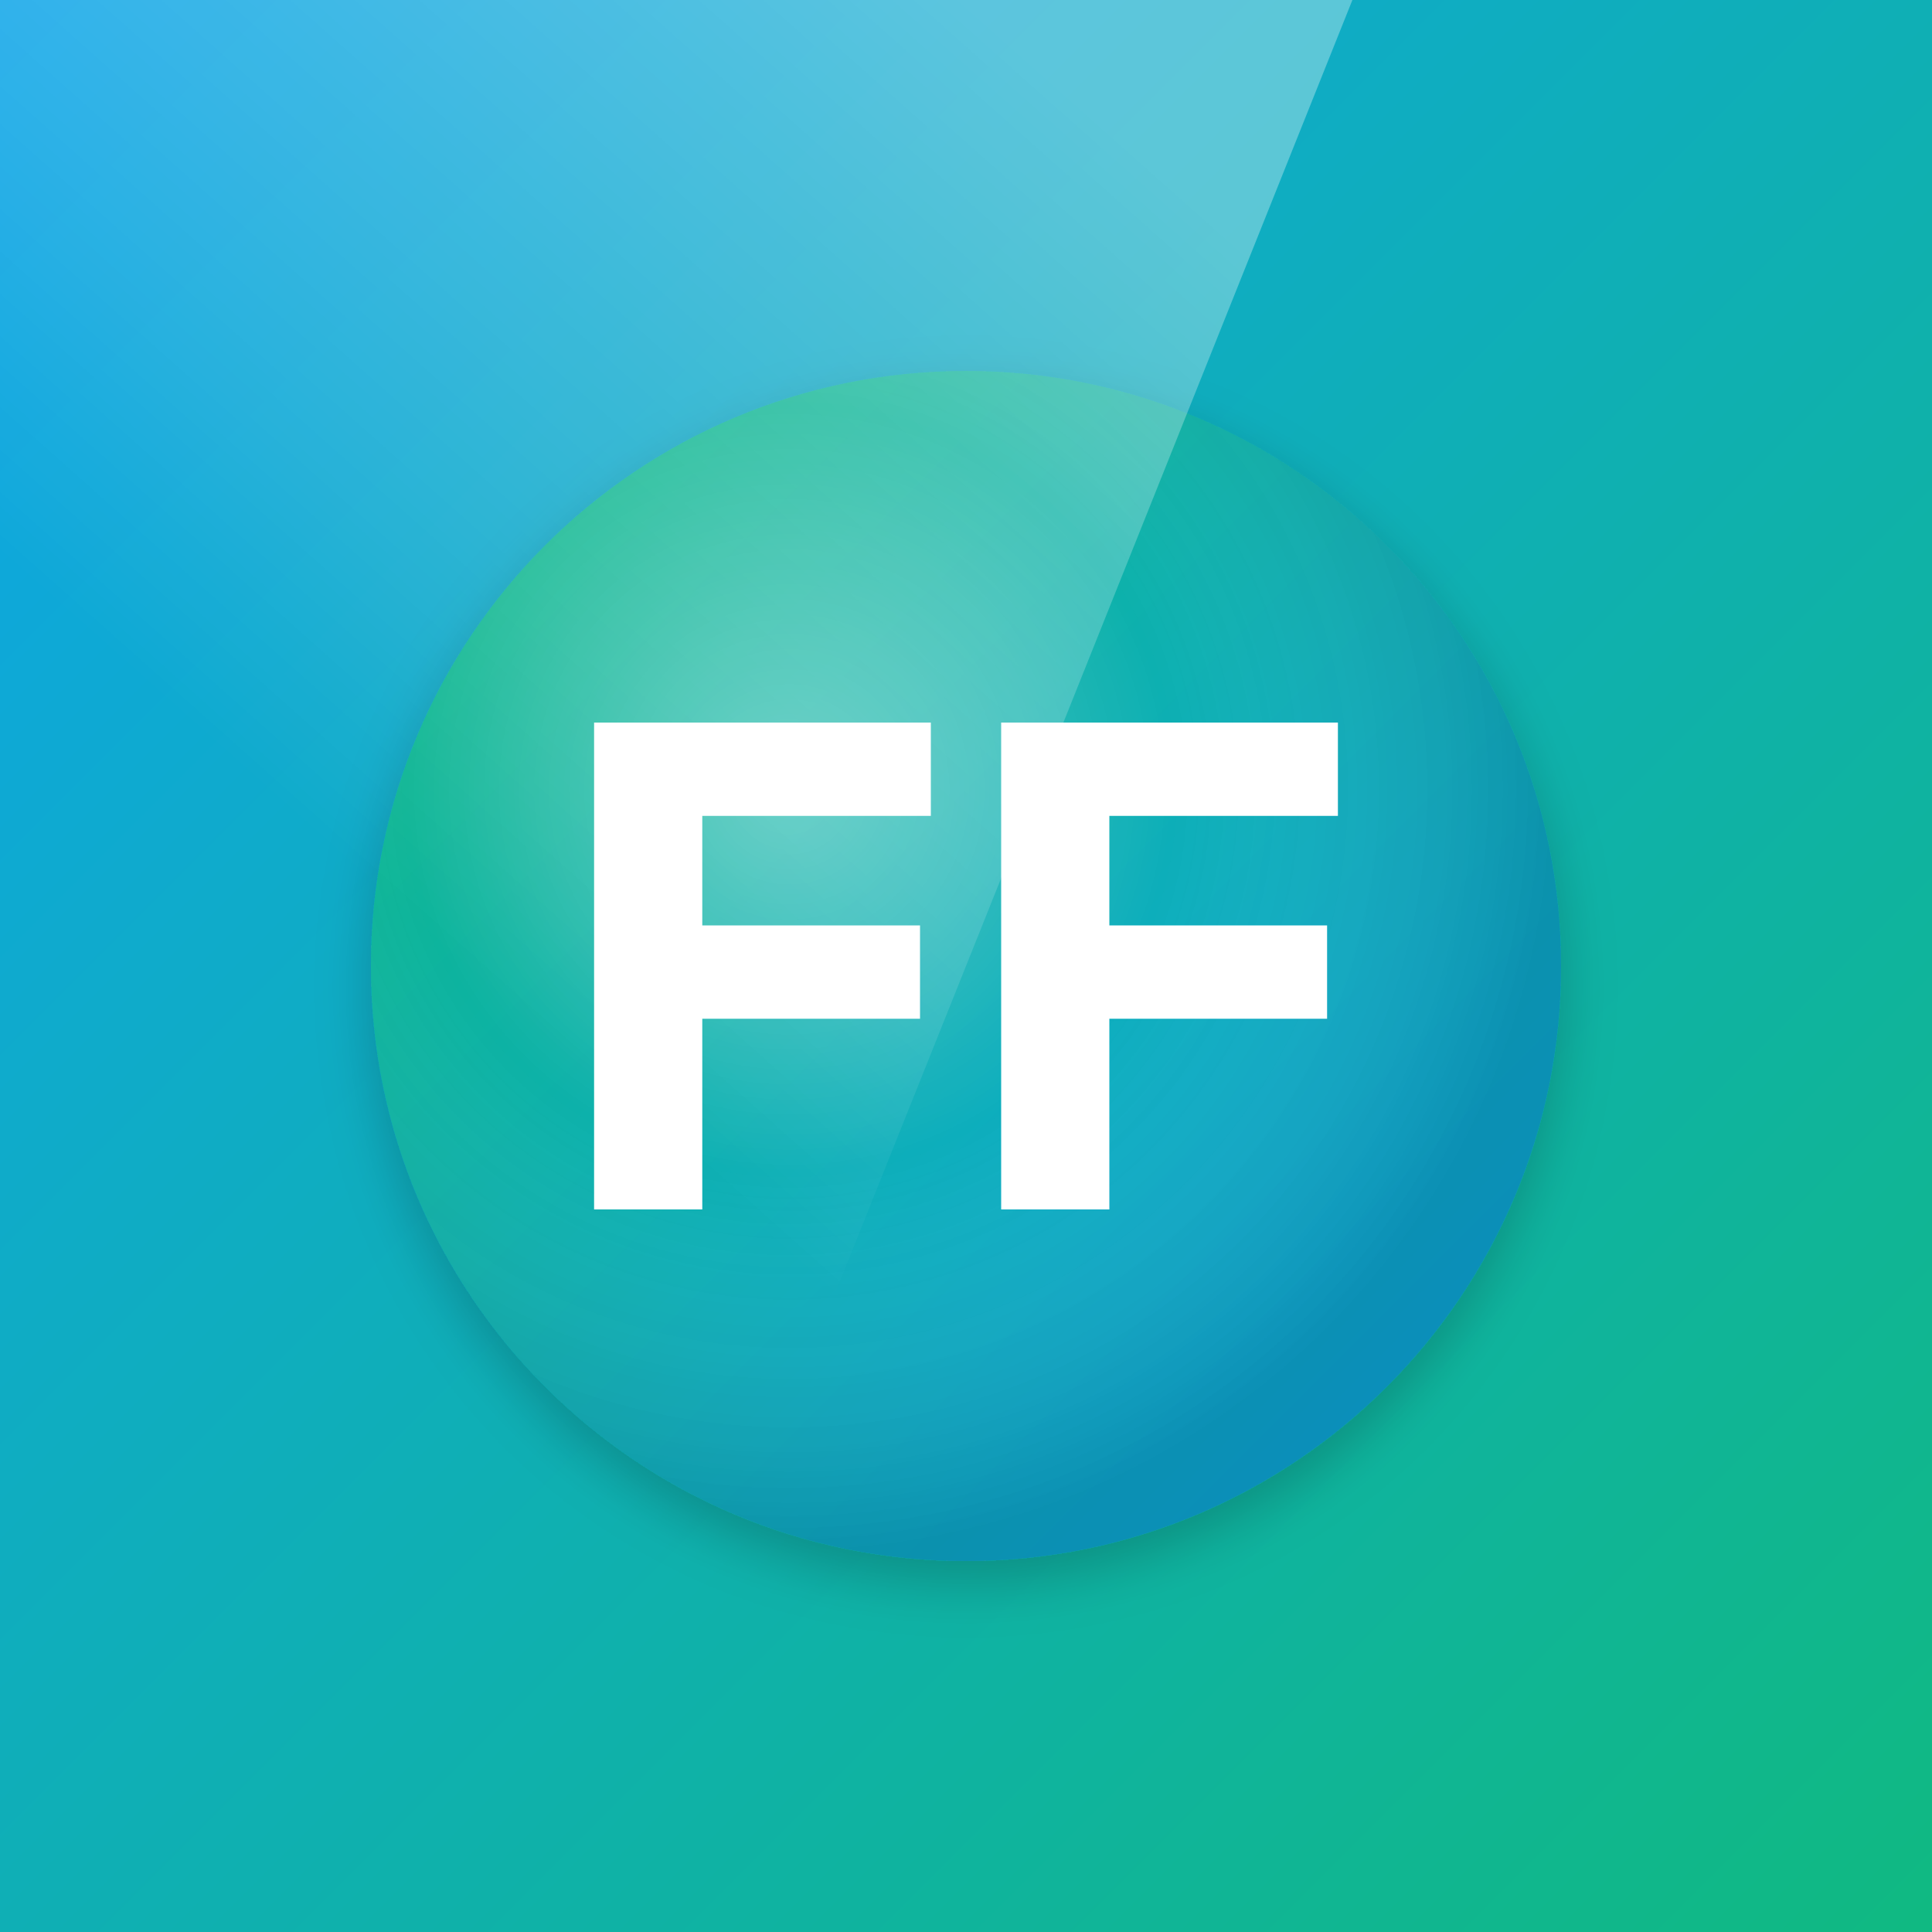
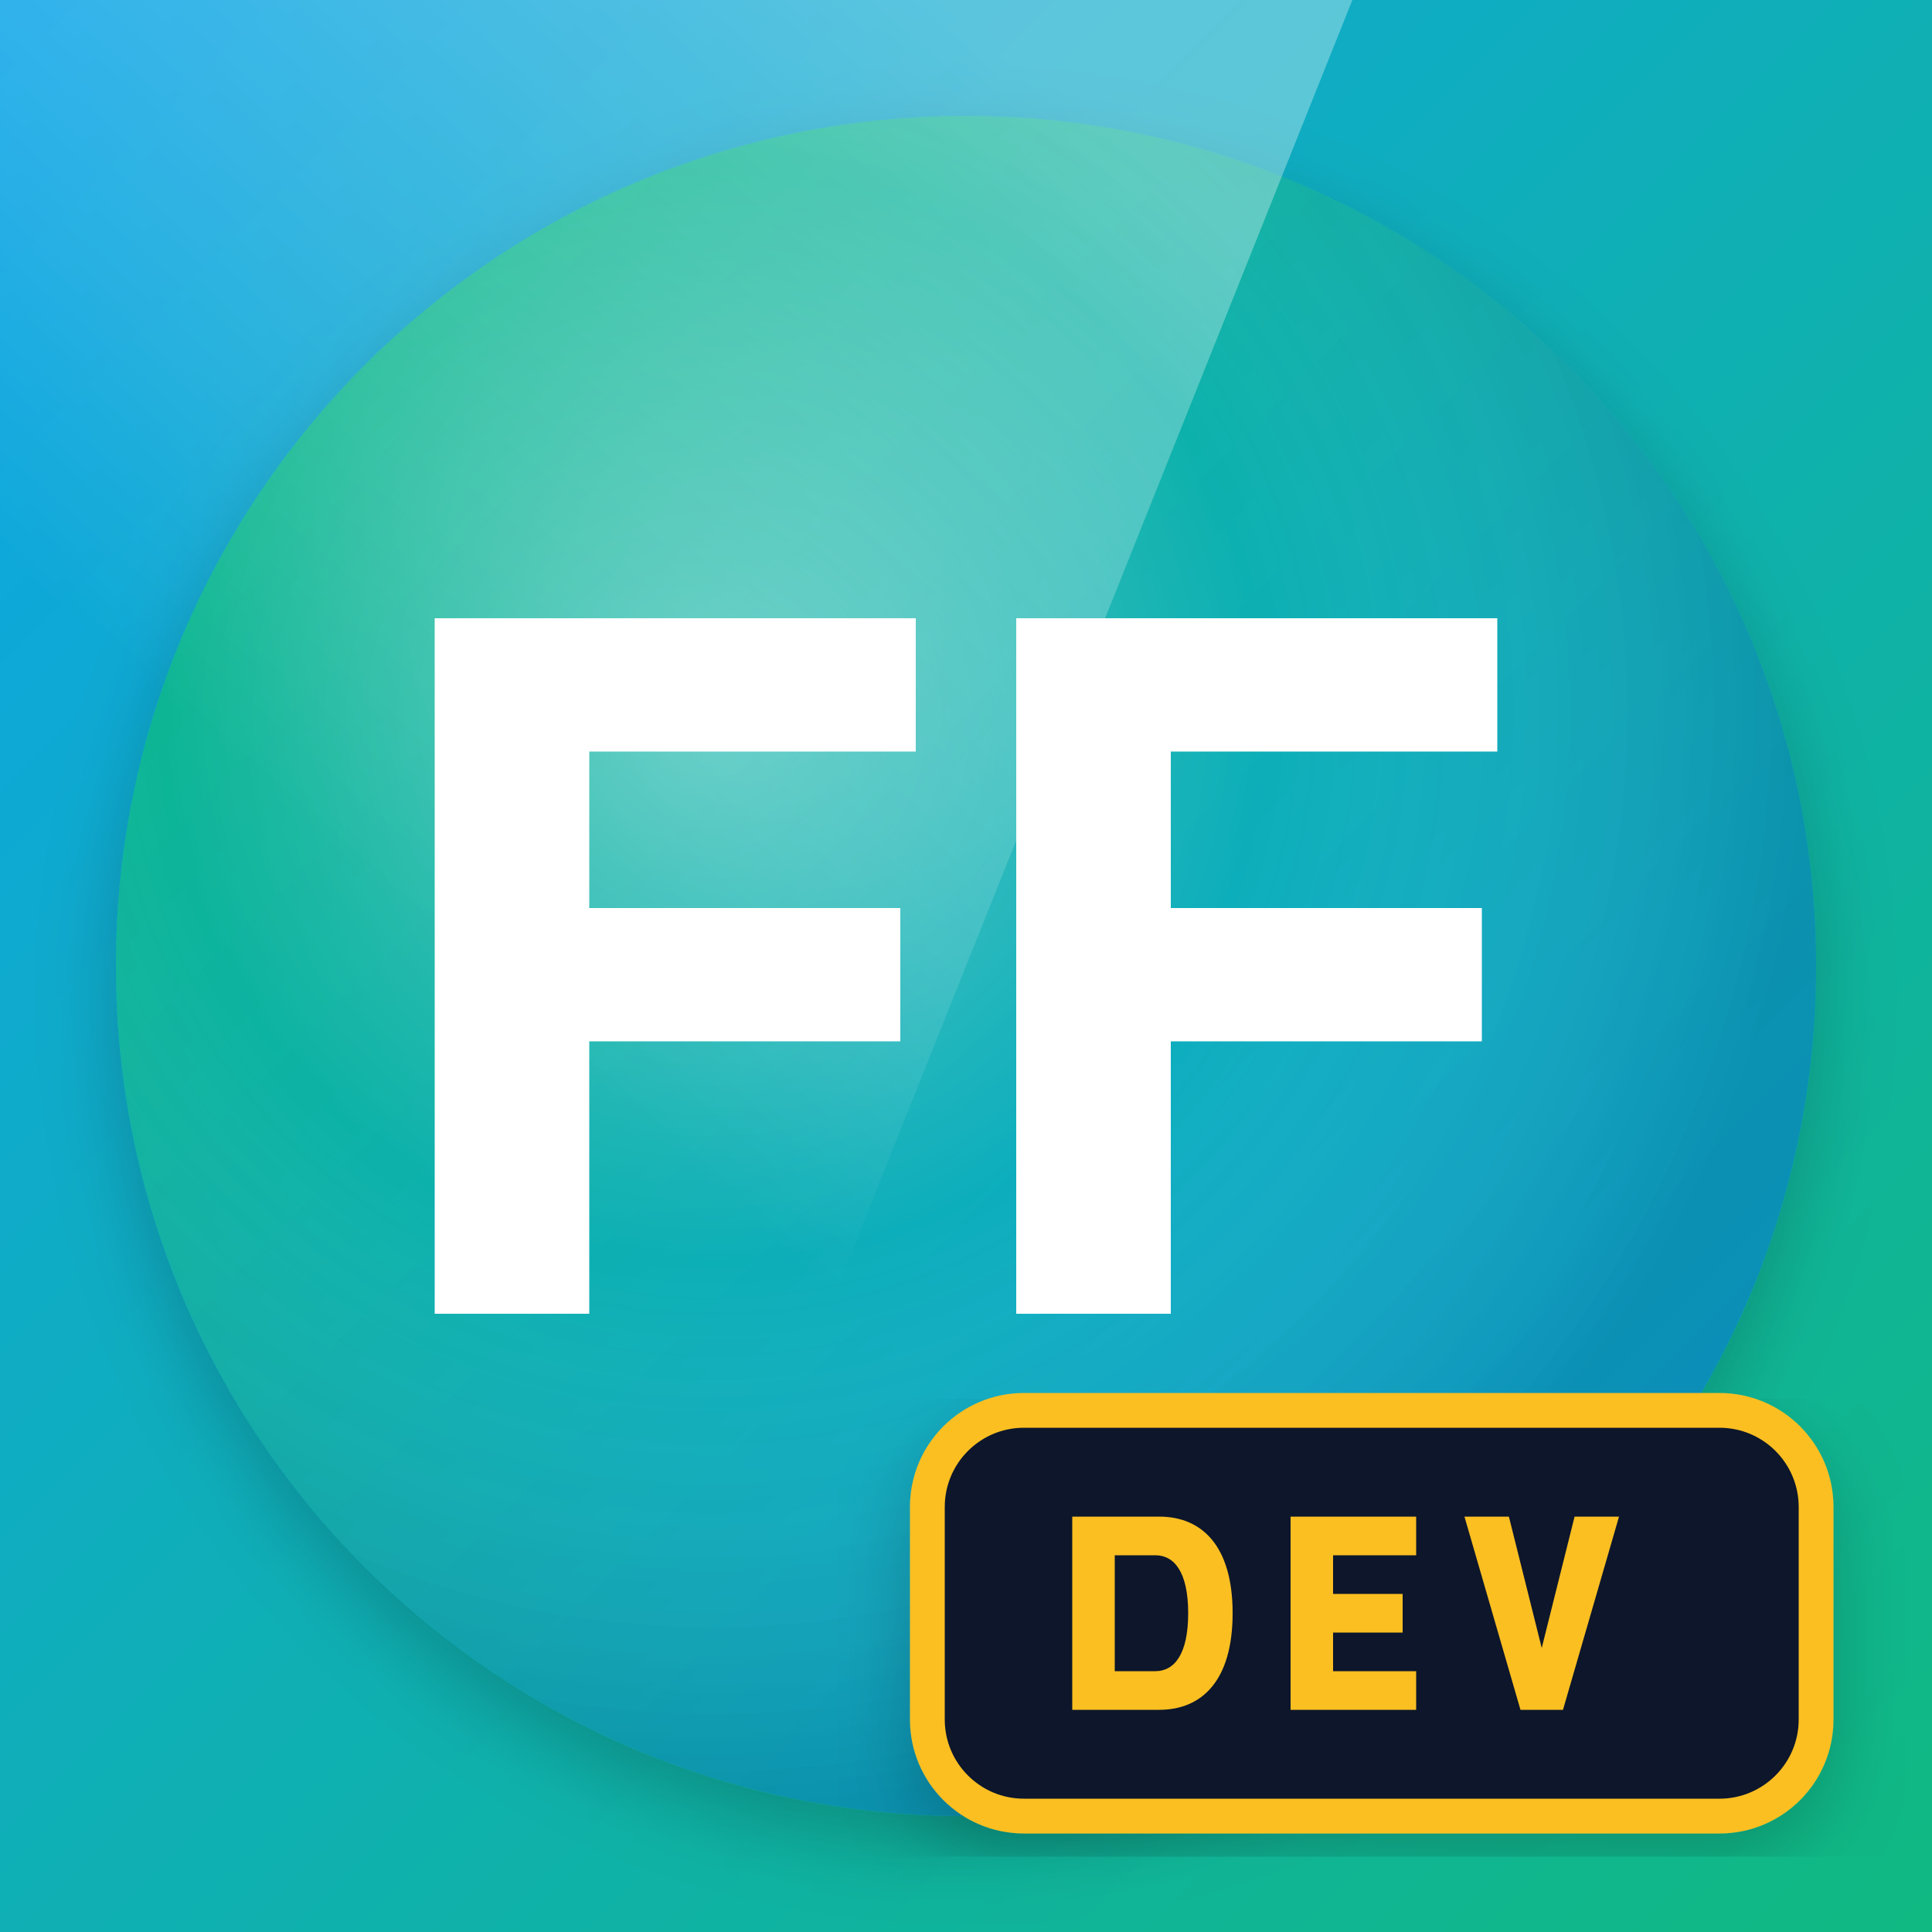
<svg xmlns="http://www.w3.org/2000/svg" viewBox="0 0 100 100">
  <defs>
    <linearGradient id="bg-grad" x1="0%" y1="0%" x2="100%" y2="100%">
      <stop offset="0%" stop-color="#0ea5e9" />
      <stop offset="100%" stop-color="#10b981" />
    </linearGradient>
    <linearGradient id="circle-grad" x1="0%" y1="0%" x2="100%" y2="100%">
      <stop offset="0%" stop-color="#10b981" />
      <stop offset="100%" stop-color="#0ea5e9" />
    </linearGradient>
    <radialGradient id="sphere-light" cx="35%" cy="35%" r="65%">
      <stop offset="0%" stop-color="#ffffff" stop-opacity="0.3" />
      <stop offset="50%" stop-color="#ffffff" stop-opacity="0" />
      <stop offset="100%" stop-color="#000000" stop-opacity="0.15" />
    </radialGradient>
    <linearGradient id="sheen-grad" x1="70%" y1="0%" x2="20%" y2="80%">
      <stop offset="0%" stop-color="#ffffff" stop-opacity="0.32" />
      <stop offset="45%" stop-color="#ffffff" stop-opacity="0.12" />
      <stop offset="65%" stop-color="#ffffff" stop-opacity="0" />
      <stop offset="100%" stop-color="#ffffff" stop-opacity="0" />
    </linearGradient>
    <filter id="soft-shadow" x="-10%" y="-10%" width="120%" height="120%">
      <feDropShadow dx="0" dy="1.5" stdDeviation="2" flood-color="#000000" flood-opacity="0.2" />
    </filter>
  </defs>
  <rect width="100" height="100" fill="url(#bg-grad)" />
-   <g transform="translate(15, 15) scale(0.7)">
-     <circle cx="50" cy="50" r="44" fill="url(#circle-grad)" filter="url(#soft-shadow)" />
-     <circle cx="50" cy="50" r="44" fill="url(#sphere-light)" />
-     <path d="M22.5,32 H30.5 V68 H22.5 Z M28.6,47 H46.6 V53.9 H28.6 Z M28.6,32 H47.4 V38.9 H28.6 Z M52.6,32 H60.6 V68 H52.6 Z M58.7,47 H76.7 V53.9 H58.7 Z M58.7,32 H77.5 V38.9 H58.7 Z" fill="#ffffff" />
+   <circle cx="50%" cy="50%" r="44%" fill="url(#circle-grad)" filter="url(#soft-shadow)" />
+   <circle cx="50%" cy="50%" r="44%" fill="url(#sphere-light)" />
+   <path d="M22.5,32 H30.5 V68 H22.5 Z M28.6,47 H46.6 V53.9 H28.6 Z M28.6,32 H47.4 V38.9 H28.6 Z M52.6,32 H60.6 V68 H52.6 Z M58.7,47 H76.7 V53.9 H58.7 Z M58.7,32 H77.5 V38.9 H58.7 Z" fill="#ffffff" />
+   <path d="M 0,0 L 0,100 L 30,100 L 70,0 Z" fill="url(#sheen-grad)" pointer-events="none" />
+   <g filter="url(#soft-shadow)">
+     <rect x="48" y="73" width="46" height="21" rx="5" fill="#0f172a" stroke="#fbbf24" stroke-width="1.8" />
+     <path fill="#fbbf24" fill-rule="evenodd" d="M 55.5,78.5 H 60 C 62.2,78.5 63.8,80 63.8,83.5 C 63.8,87 62.2,88.5 60,88.5 H 55.5 Z M 57.7,80.5 V 86.5 H 59.8 C 60.8,86.5 61.5,85.6 61.5,83.5 C 61.5,81.4 60.8,80.5 59.8,80.5 Z M 66.8,78.5 H 73.3 V 80.5 H 69 V 82.5 H 72.6 V 84.5 H 69 V 86.5 H 73.3 V 88.5 H 66.8 Z M 75.8,78.5 H 78.1 L 79.8,85.3 L 81.5,78.5 H 83.8 L 80.9,88.5 H 78.7 Z" />
  </g>
-   <path d="M 0,0 L 0,100 L 30,100 L 70,0 Z" fill="url(#sheen-grad)" pointer-events="none" />
</svg>
